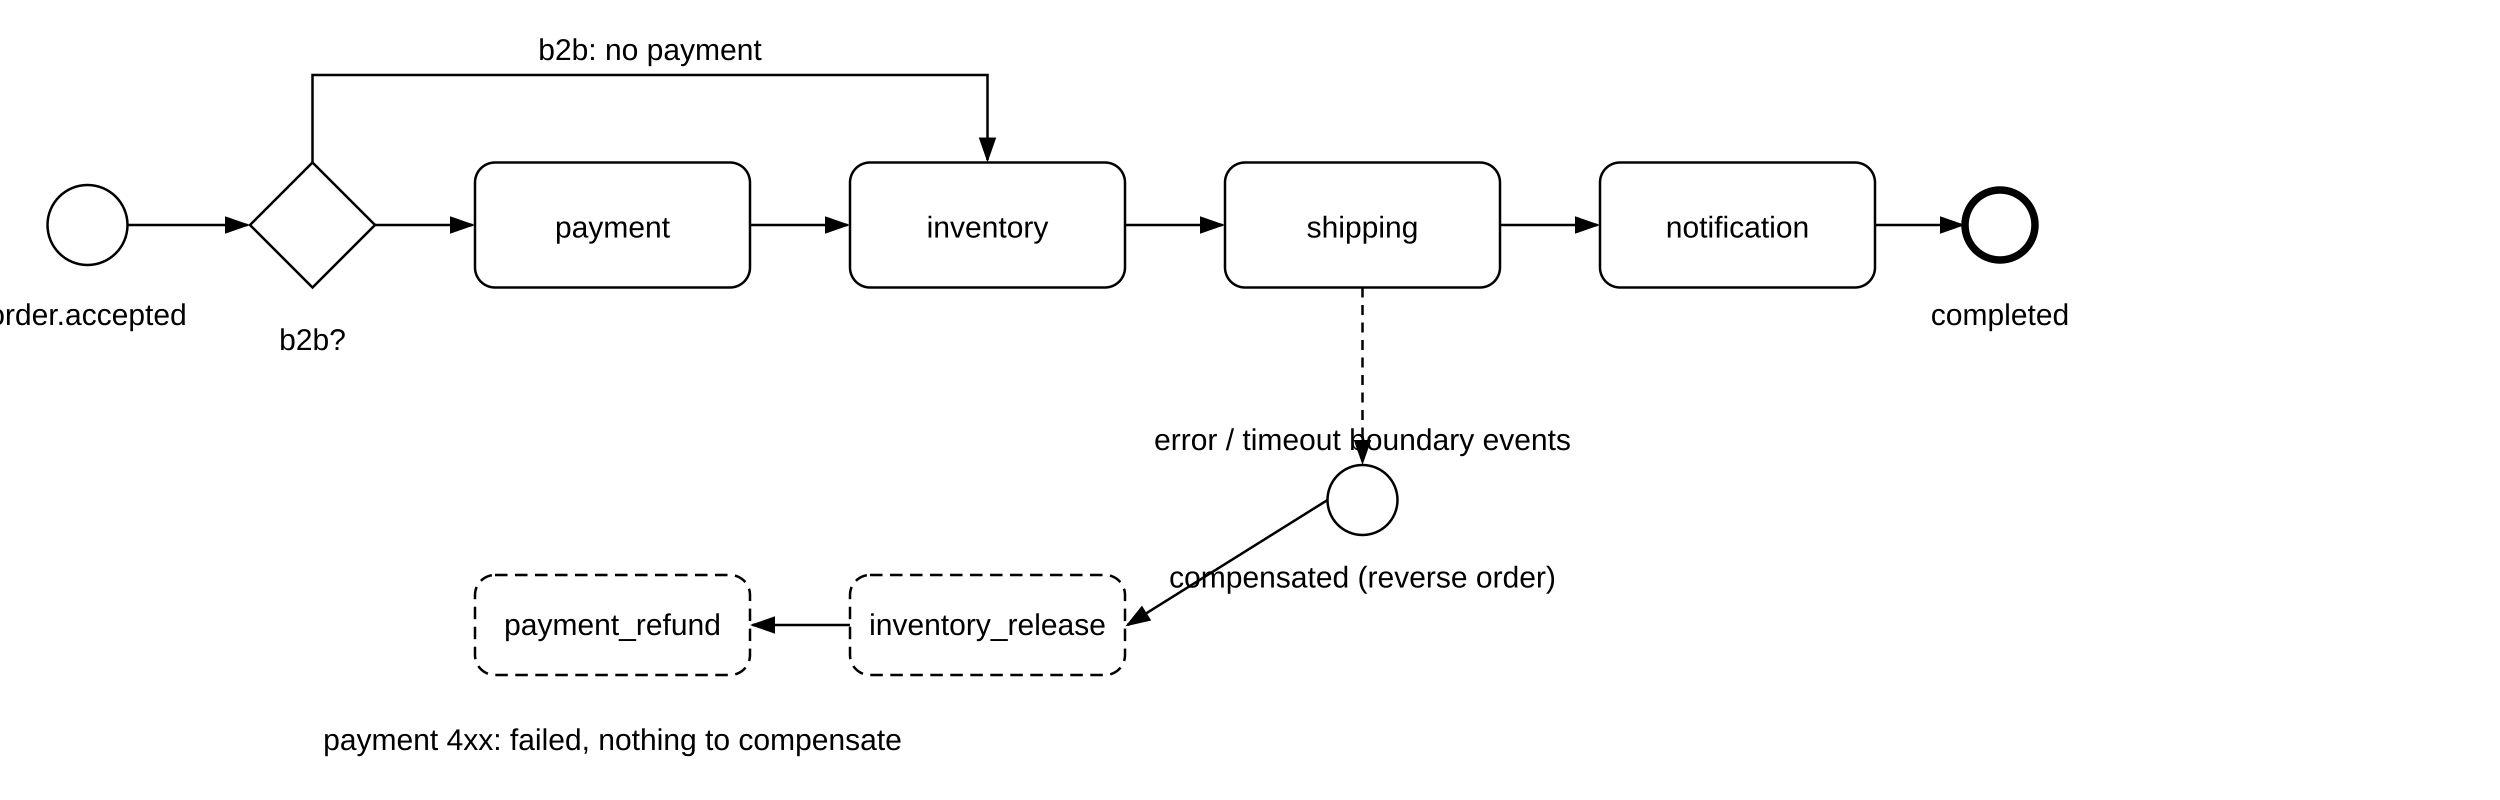
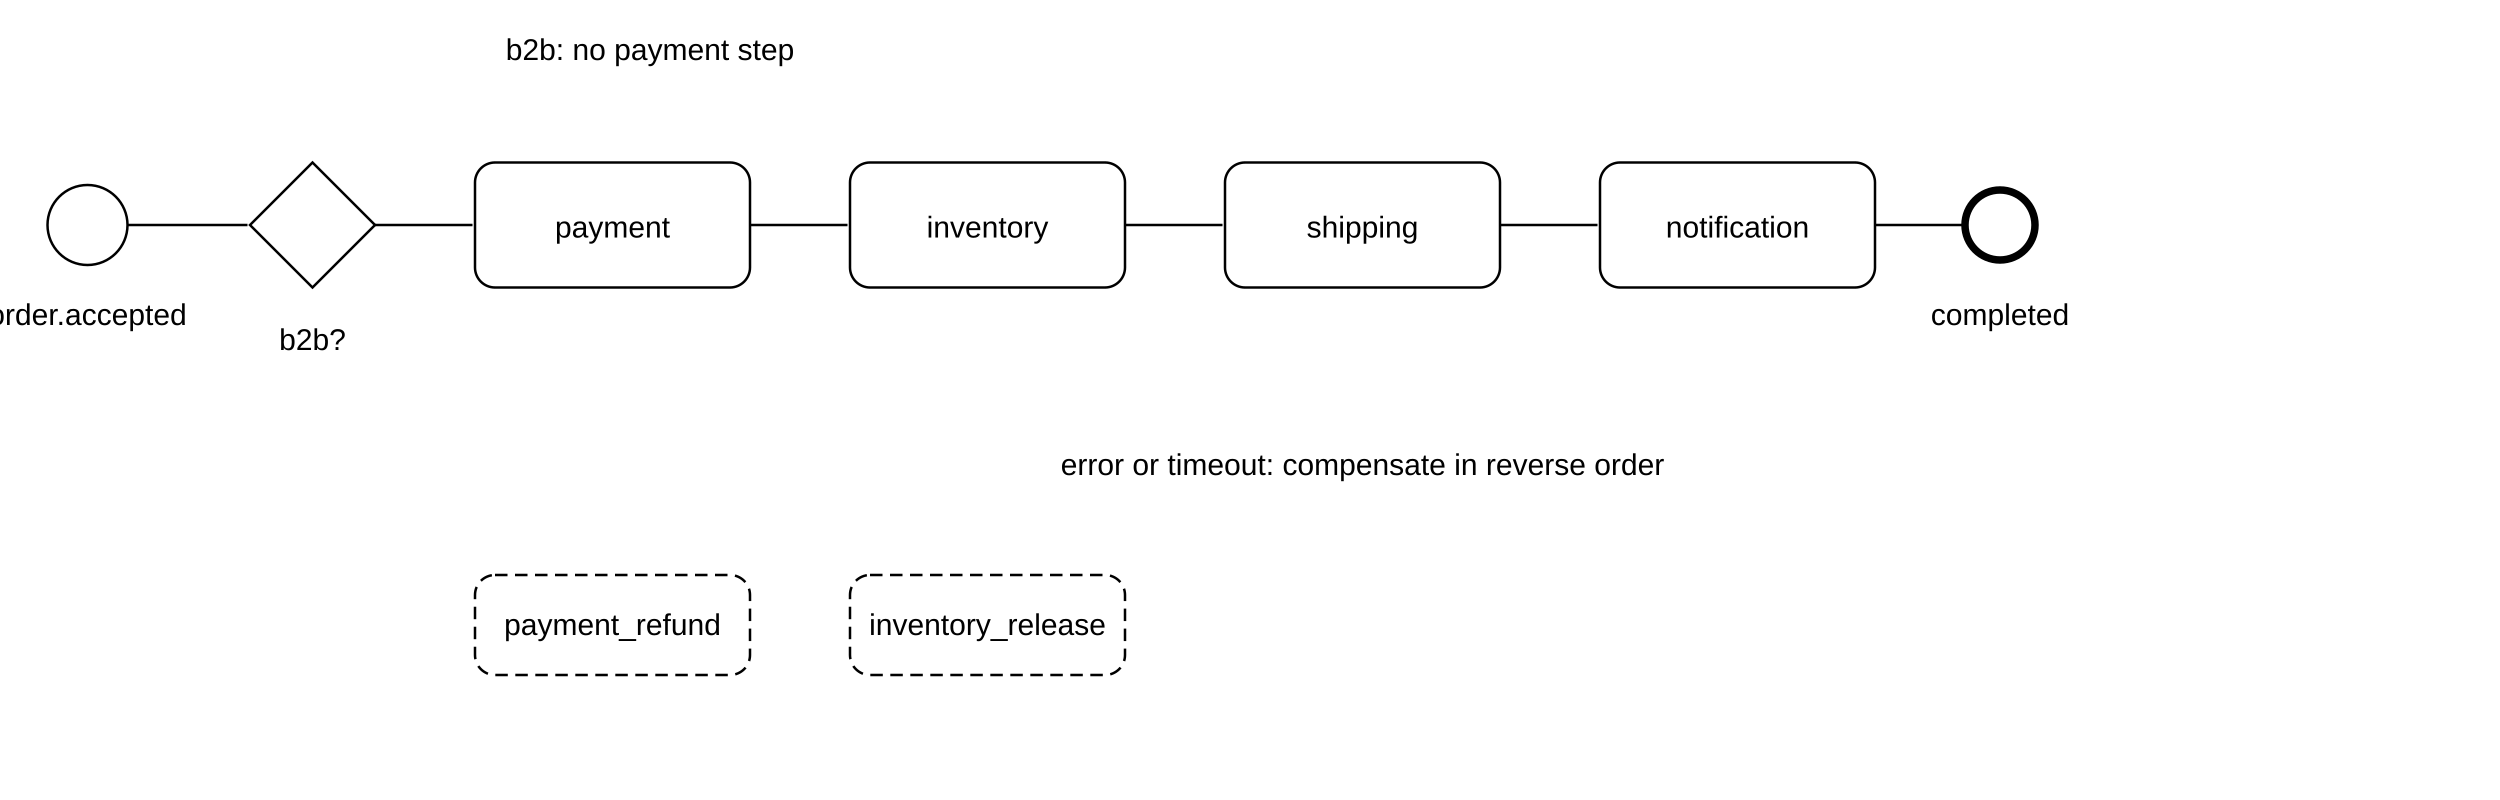
<svg xmlns="http://www.w3.org/2000/svg" width="1000" height="320" font-family="Arial" font-size="12">
-   <defs>
-     <marker id="a" markerWidth="10" markerHeight="7" refX="9" refY="3.5" orient="auto">
-       <polygon points="0 0, 10 3.5, 0 7" />
-     </marker>
-   </defs>
  <rect width="1000" height="320" fill="white" />
  <circle cx="35" cy="90" r="16" fill="white" stroke="black" />
  <text x="35" y="130" text-anchor="middle">order.accepted</text>
  <polygon points="100,90 125,65 150,90 125,115" fill="white" stroke="black" />
  <text x="125" y="140" text-anchor="middle">b2b?</text>
  <rect x="190" y="65" width="110" height="50" rx="8" fill="white" stroke="black" />
  <text x="245" y="95" text-anchor="middle">payment</text>
  <rect x="340" y="65" width="110" height="50" rx="8" fill="white" stroke="black" />
  <text x="395" y="95" text-anchor="middle">inventory</text>
  <rect x="490" y="65" width="110" height="50" rx="8" fill="white" stroke="black" />
  <text x="545" y="95" text-anchor="middle">shipping</text>
  <rect x="640" y="65" width="110" height="50" rx="8" fill="white" stroke="black" />
  <text x="695" y="95" text-anchor="middle">notification</text>
  <circle cx="800" cy="90" r="14" fill="white" stroke="black" stroke-width="3" />
  <text x="800" y="130" text-anchor="middle">completed</text>
-   <line x1="51" y1="90" x2="99" y2="90" stroke="black" marker-end="url(#a)" />
-   <line x1="150" y1="90" x2="189" y2="90" stroke="black" marker-end="url(#a)" />
-   <line x1="300" y1="90" x2="339" y2="90" stroke="black" marker-end="url(#a)" />
-   <line x1="450" y1="90" x2="489" y2="90" stroke="black" marker-end="url(#a)" />
-   <line x1="600" y1="90" x2="639" y2="90" stroke="black" marker-end="url(#a)" />
-   <line x1="750" y1="90" x2="785" y2="90" stroke="black" marker-end="url(#a)" />
-   <path d="M125 65 L125 30 L395 30 L395 64" fill="none" stroke="black" marker-end="url(#a)" />
-   <text x="260" y="24" text-anchor="middle">b2b: no payment</text>
+   <line x1="51" y1="90" x2="99" y2="90" stroke="black" />
+   <line x1="150" y1="90" x2="189" y2="90" stroke="black" />
+   <line x1="300" y1="90" x2="339" y2="90" stroke="black" />
+   <line x1="450" y1="90" x2="489" y2="90" stroke="black" />
+   <line x1="600" y1="90" x2="639" y2="90" stroke="black" />
+   <line x1="750" y1="90" x2="785" y2="90" stroke="black" />
+   <text x="260" y="24" text-anchor="middle">b2b: no payment step</text>
  <rect x="340" y="230" width="110" height="40" rx="8" fill="white" stroke="black" stroke-dasharray="5 3" />
  <text x="395" y="254" text-anchor="middle">inventory_release</text>
  <rect x="190" y="230" width="110" height="40" rx="8" fill="white" stroke="black" stroke-dasharray="5 3" />
  <text x="245" y="254" text-anchor="middle">payment_refund</text>
-   <circle cx="545" cy="200" r="14" fill="white" stroke="black" />
-   <text x="545" y="180" text-anchor="middle">error / timeout boundary events</text>
-   <text x="545" y="235" text-anchor="middle">compensated (reverse order)</text>
-   <line x1="545" y1="115" x2="545" y2="185" stroke="black" stroke-dasharray="4 3" marker-end="url(#a)" />
-   <line x1="531" y1="200" x2="451" y2="250" stroke="black" marker-end="url(#a)" />
-   <line x1="340" y1="250" x2="301" y2="250" stroke="black" marker-end="url(#a)" />
-   <text x="245" y="300" text-anchor="middle">payment 4xx: failed, nothing to compensate</text>
+   <text x="545" y="190" text-anchor="middle">error or timeout: compensate in reverse order</text>
</svg>
